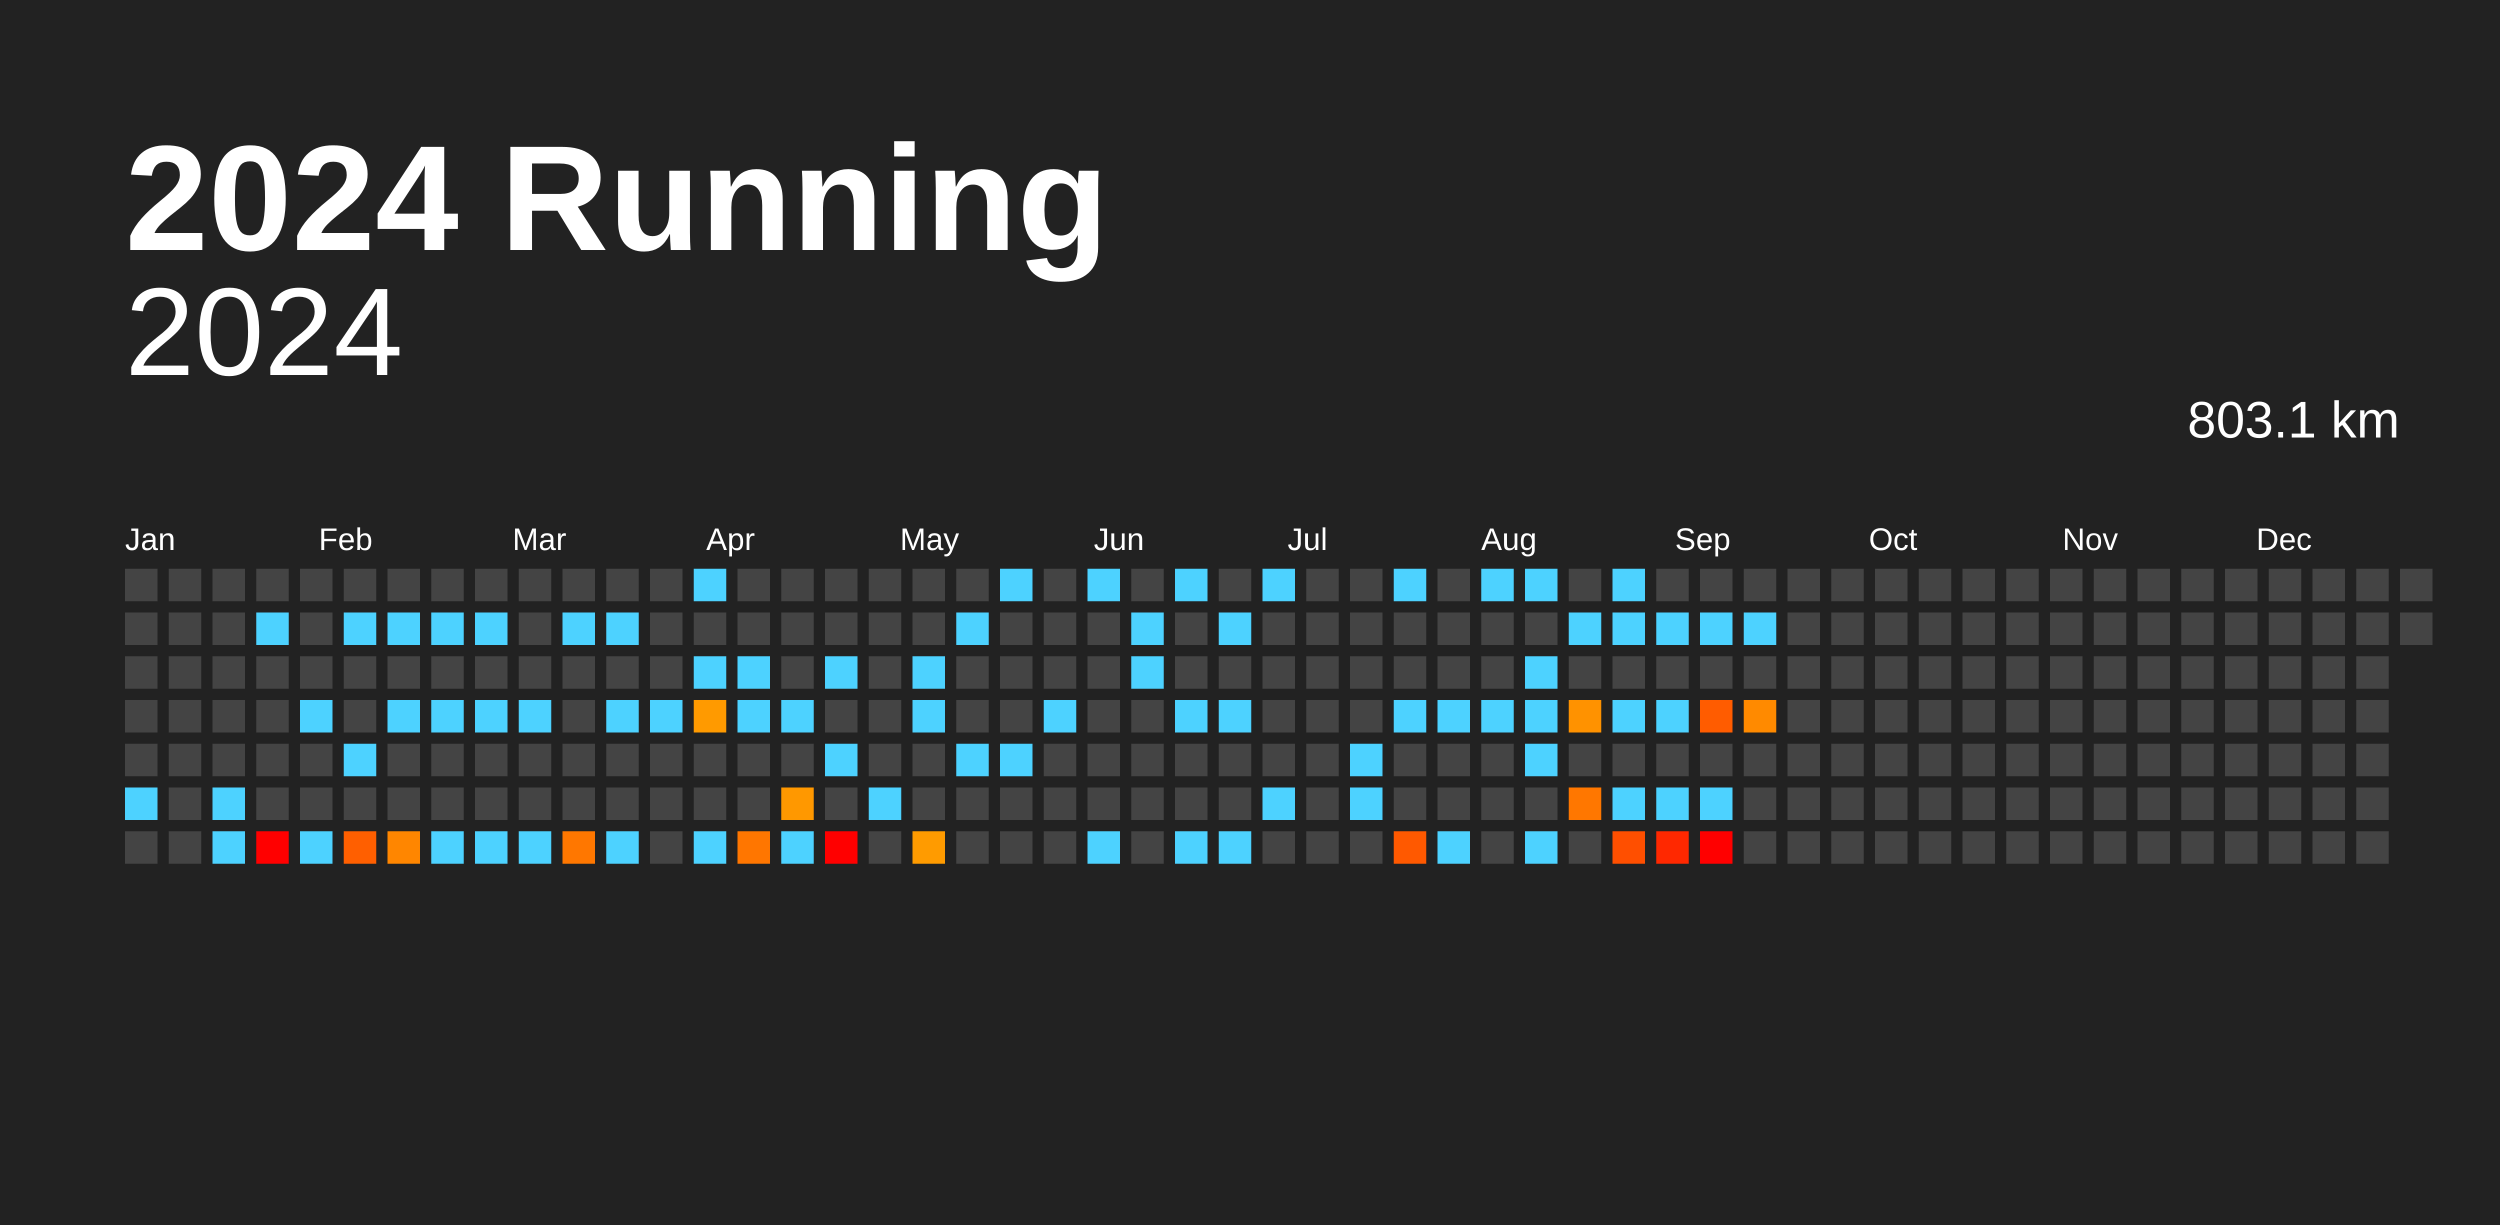
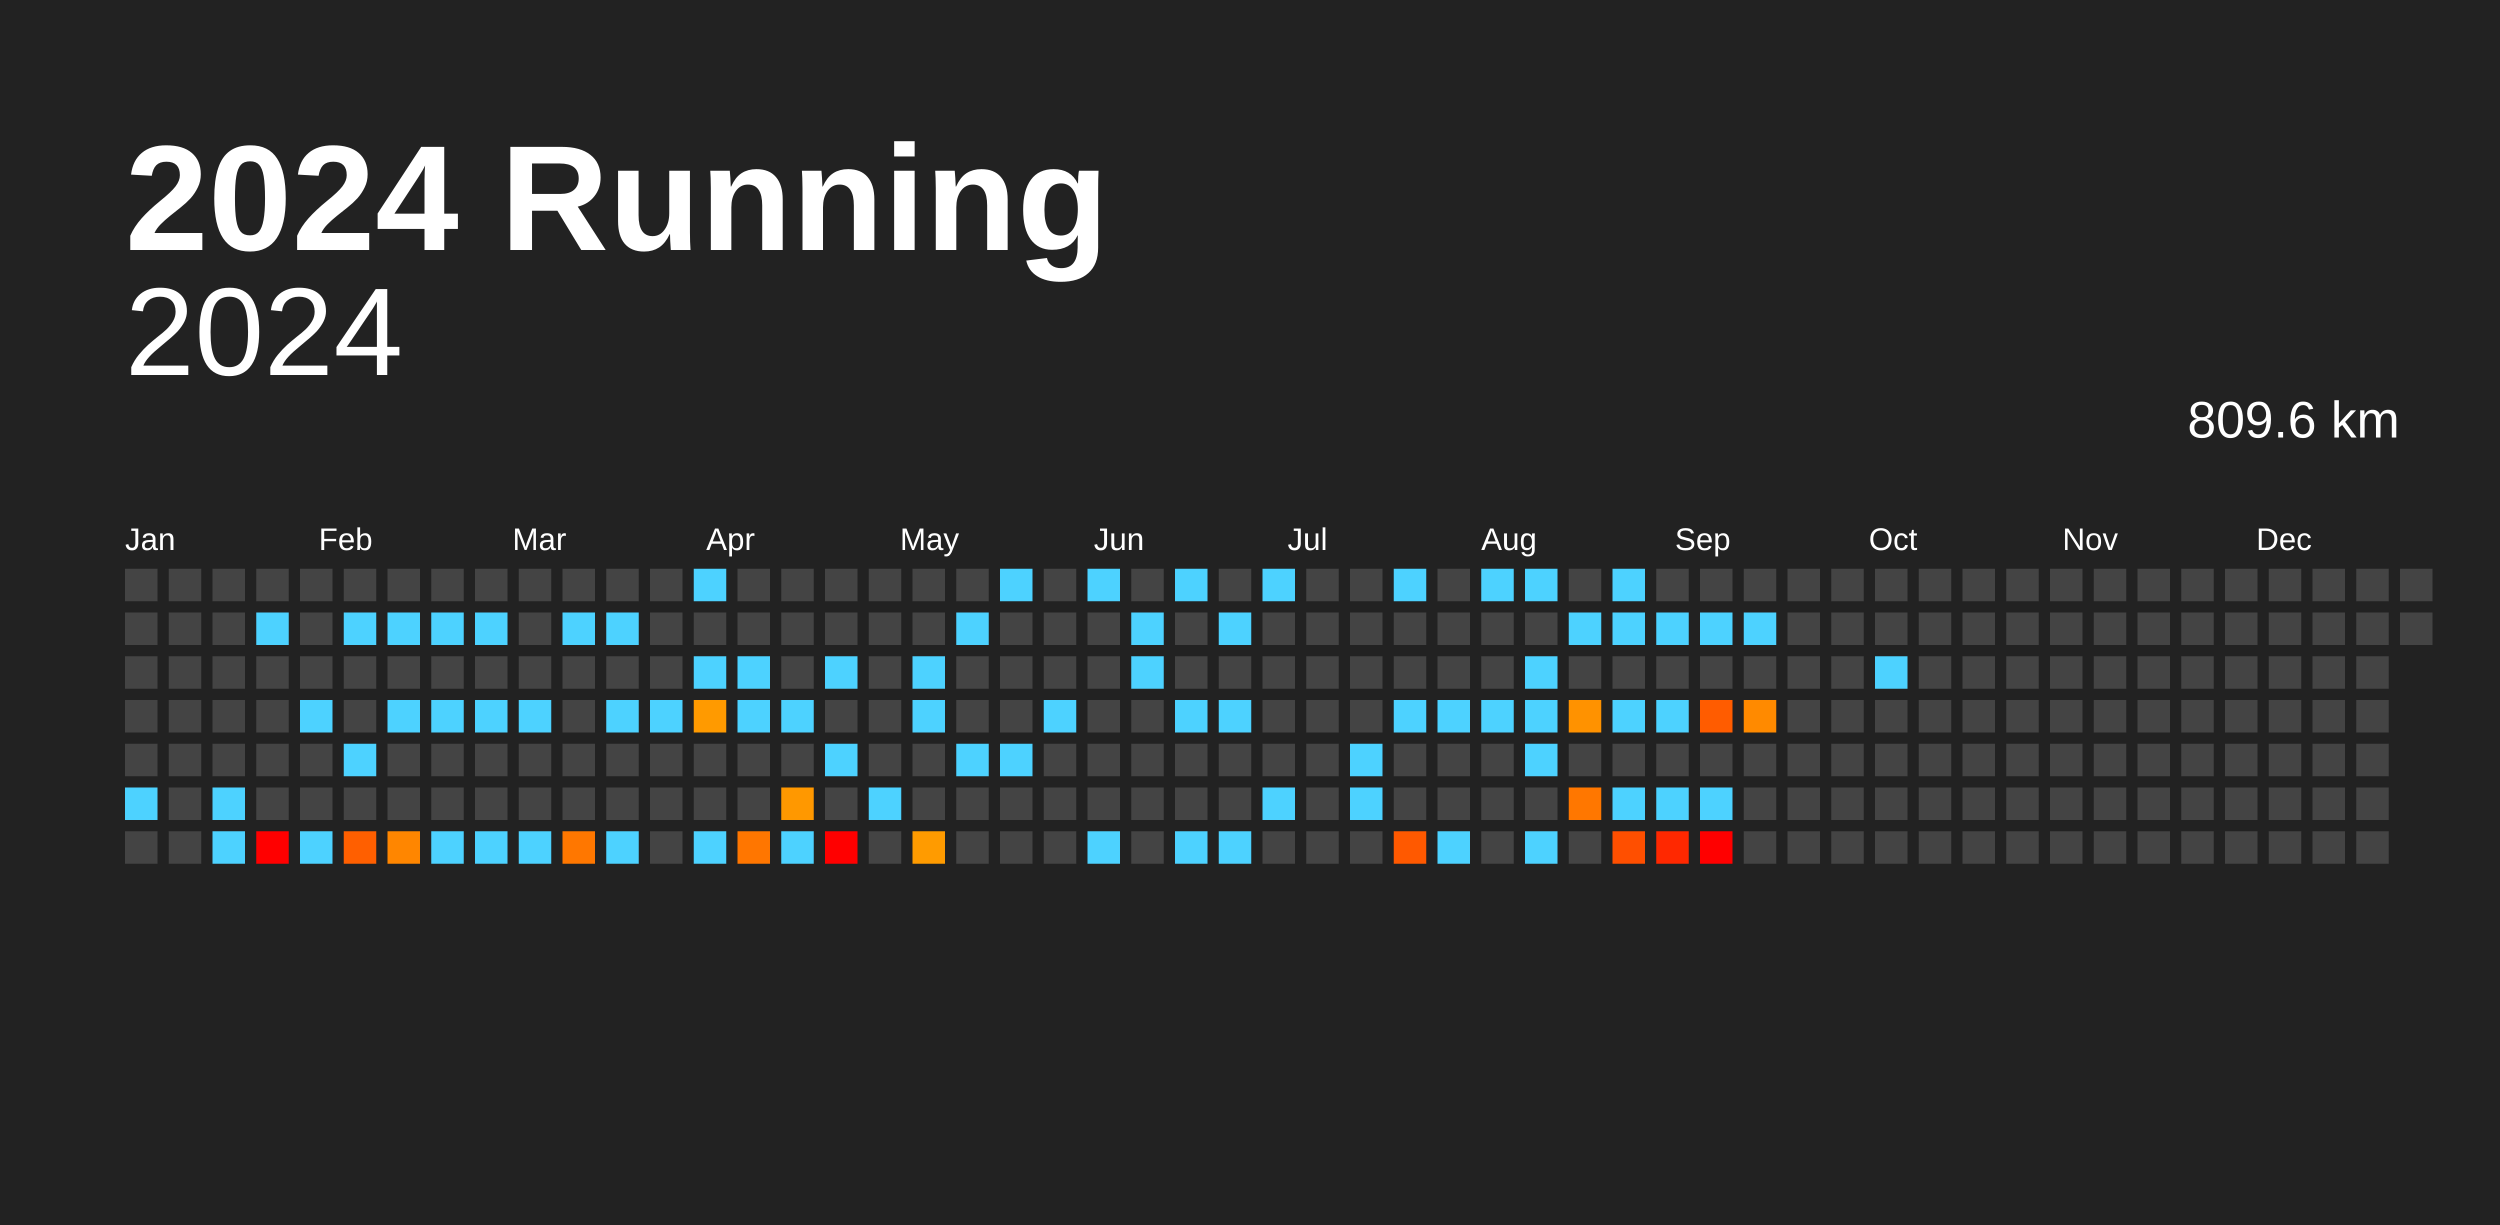
<svg xmlns="http://www.w3.org/2000/svg" baseProfile="full" height="98mm" version="1.1" viewBox="0,0,200,98" width="200mm">
  <defs />
  <rect fill="#222222" height="98" width="200" x="0" y="0" />
  <text fill="#FFFFFF" style="font-size:12px; font-family:Arial; font-weight:bold;" x="10" y="20">2024 Running</text>
  <text alignment-baseline="hanging" fill="#FFFFFF" style="font-size:10.0px; font-family:Arial;" x="10" y="30">2024</text>
-   <text alignment-baseline="hanging" fill="#FFFFFF" style="font-size:4.125px; font-family:Arial;" x="175" y="35">803.1 km</text>
+   <text alignment-baseline="hanging" fill="#FFFFFF" style="font-size:4.125px; font-family:Arial;" x="175" y="35">809.6 km</text>
  <text fill="#FFFFFF" style="font-size:2.5px; font-family:Arial" x="10.0" y="44">Jan</text>
  <text fill="#FFFFFF" style="font-size:2.5px; font-family:Arial" x="25.5" y="44">Feb</text>
  <text fill="#FFFFFF" style="font-size:2.5px; font-family:Arial" x="41.0" y="44">Mar</text>
  <text fill="#FFFFFF" style="font-size:2.5px; font-family:Arial" x="56.5" y="44">Apr</text>
  <text fill="#FFFFFF" style="font-size:2.5px; font-family:Arial" x="72.0" y="44">May</text>
  <text fill="#FFFFFF" style="font-size:2.5px; font-family:Arial" x="87.5" y="44">Jun</text>
  <text fill="#FFFFFF" style="font-size:2.5px; font-family:Arial" x="103.0" y="44">Jul</text>
  <text fill="#FFFFFF" style="font-size:2.5px; font-family:Arial" x="118.5" y="44">Aug</text>
  <text fill="#FFFFFF" style="font-size:2.5px; font-family:Arial" x="134.0" y="44">Sep</text>
  <text fill="#FFFFFF" style="font-size:2.5px; font-family:Arial" x="149.5" y="44">Oct</text>
  <text fill="#FFFFFF" style="font-size:2.5px; font-family:Arial" x="165.0" y="44">Nov</text>
  <text fill="#FFFFFF" style="font-size:2.5px; font-family:Arial" x="180.5" y="44">Dec</text>
  <rect fill="#444444" height="2.6" width="2.6" x="10.0" y="45.5" />
  <rect fill="#444444" height="2.6" width="2.6" x="10.0" y="49.0" />
  <rect fill="#444444" height="2.6" width="2.6" x="10.0" y="52.5" />
  <rect fill="#444444" height="2.6" width="2.6" x="10.0" y="56.0" />
  <rect fill="#444444" height="2.6" width="2.6" x="10.0" y="59.5" />
  <rect fill="#4dd2ff" height="2.6" width="2.6" x="10.0" y="63.0" />
  <rect fill="#444444" height="2.6" width="2.6" x="10.0" y="66.5" />
  <rect fill="#444444" height="2.6" width="2.6" x="13.5" y="45.5" />
  <rect fill="#444444" height="2.6" width="2.6" x="13.5" y="49.0" />
  <rect fill="#444444" height="2.6" width="2.6" x="13.5" y="52.5" />
  <rect fill="#444444" height="2.6" width="2.6" x="13.5" y="56.0" />
  <rect fill="#444444" height="2.6" width="2.6" x="13.5" y="59.5" />
  <rect fill="#444444" height="2.6" width="2.6" x="13.5" y="63.0" />
  <rect fill="#444444" height="2.6" width="2.6" x="13.5" y="66.5" />
  <rect fill="#444444" height="2.6" width="2.6" x="17.0" y="45.5" />
  <rect fill="#444444" height="2.6" width="2.6" x="17.0" y="49.0" />
  <rect fill="#444444" height="2.6" width="2.6" x="17.0" y="52.5" />
  <rect fill="#444444" height="2.6" width="2.6" x="17.0" y="56.0" />
  <rect fill="#444444" height="2.6" width="2.6" x="17.0" y="59.5" />
  <rect fill="#4dd2ff" height="2.6" width="2.6" x="17.0" y="63.0" />
  <rect fill="#4dd2ff" height="2.6" width="2.6" x="17.0" y="66.5" />
  <rect fill="#444444" height="2.6" width="2.6" x="20.5" y="45.5" />
  <rect fill="#4dd2ff" height="2.6" width="2.6" x="20.5" y="49.0" />
  <rect fill="#444444" height="2.6" width="2.6" x="20.5" y="52.5" />
  <rect fill="#444444" height="2.6" width="2.6" x="20.5" y="56.0" />
  <rect fill="#444444" height="2.6" width="2.6" x="20.5" y="59.5" />
  <rect fill="#444444" height="2.6" width="2.6" x="20.5" y="63.0" />
  <rect fill="red" height="2.6" width="2.6" x="20.5" y="66.5" />
  <rect fill="#444444" height="2.6" width="2.6" x="24.0" y="45.5" />
  <rect fill="#444444" height="2.6" width="2.6" x="24.0" y="49.0" />
  <rect fill="#444444" height="2.6" width="2.6" x="24.0" y="52.5" />
  <rect fill="#4dd2ff" height="2.6" width="2.6" x="24.0" y="56.0" />
  <rect fill="#444444" height="2.6" width="2.6" x="24.0" y="59.5" />
  <rect fill="#444444" height="2.6" width="2.6" x="24.0" y="63.0" />
  <rect fill="#4dd2ff" height="2.6" width="2.6" x="24.0" y="66.5" />
  <rect fill="#444444" height="2.6" width="2.6" x="27.5" y="45.5" />
  <rect fill="#4dd2ff" height="2.6" width="2.6" x="27.5" y="49.0" />
  <rect fill="#444444" height="2.6" width="2.6" x="27.5" y="52.5" />
  <rect fill="#444444" height="2.6" width="2.6" x="27.5" y="56.0" />
  <rect fill="#4dd2ff" height="2.6" width="2.6" x="27.5" y="59.5" />
  <rect fill="#444444" height="2.6" width="2.6" x="27.5" y="63.0" />
  <rect fill="#ff5f00" height="2.6" width="2.6" x="27.5" y="66.5" />
  <rect fill="#444444" height="2.6" width="2.6" x="31.0" y="45.5" />
  <rect fill="#4dd2ff" height="2.6" width="2.6" x="31.0" y="49.0" />
  <rect fill="#444444" height="2.6" width="2.6" x="31.0" y="52.5" />
  <rect fill="#4dd2ff" height="2.6" width="2.6" x="31.0" y="56.0" />
  <rect fill="#444444" height="2.6" width="2.6" x="31.0" y="59.5" />
  <rect fill="#444444" height="2.6" width="2.6" x="31.0" y="63.0" />
  <rect fill="#ff8600" height="2.6" width="2.6" x="31.0" y="66.5" />
  <rect fill="#444444" height="2.6" width="2.6" x="34.5" y="45.5" />
  <rect fill="#4dd2ff" height="2.6" width="2.6" x="34.5" y="49.0" />
  <rect fill="#444444" height="2.6" width="2.6" x="34.5" y="52.5" />
  <rect fill="#4dd2ff" height="2.6" width="2.6" x="34.5" y="56.0" />
  <rect fill="#444444" height="2.6" width="2.6" x="34.5" y="59.5" />
  <rect fill="#444444" height="2.6" width="2.6" x="34.5" y="63.0" />
  <rect fill="#4dd2ff" height="2.6" width="2.6" x="34.5" y="66.5" />
  <rect fill="#444444" height="2.6" width="2.6" x="38.0" y="45.5" />
  <rect fill="#4dd2ff" height="2.6" width="2.6" x="38.0" y="49.0" />
  <rect fill="#444444" height="2.6" width="2.6" x="38.0" y="52.5" />
  <rect fill="#4dd2ff" height="2.6" width="2.6" x="38.0" y="56.0" />
  <rect fill="#444444" height="2.6" width="2.6" x="38.0" y="59.5" />
  <rect fill="#444444" height="2.6" width="2.6" x="38.0" y="63.0" />
  <rect fill="#4dd2ff" height="2.6" width="2.6" x="38.0" y="66.5" />
  <rect fill="#444444" height="2.6" width="2.6" x="41.5" y="45.5" />
  <rect fill="#444444" height="2.6" width="2.6" x="41.5" y="49.0" />
  <rect fill="#444444" height="2.6" width="2.6" x="41.5" y="52.5" />
  <rect fill="#4dd2ff" height="2.6" width="2.6" x="41.5" y="56.0" />
  <rect fill="#444444" height="2.6" width="2.6" x="41.5" y="59.5" />
  <rect fill="#444444" height="2.6" width="2.6" x="41.5" y="63.0" />
  <rect fill="#4dd2ff" height="2.6" width="2.6" x="41.5" y="66.5" />
  <rect fill="#444444" height="2.6" width="2.6" x="45.0" y="45.5" />
  <rect fill="#4dd2ff" height="2.6" width="2.6" x="45.0" y="49.0" />
  <rect fill="#444444" height="2.6" width="2.6" x="45.0" y="52.5" />
  <rect fill="#444444" height="2.6" width="2.6" x="45.0" y="56.0" />
  <rect fill="#444444" height="2.6" width="2.6" x="45.0" y="59.5" />
  <rect fill="#444444" height="2.6" width="2.6" x="45.0" y="63.0" />
  <rect fill="#ff7700" height="2.6" width="2.6" x="45.0" y="66.5" />
  <rect fill="#444444" height="2.6" width="2.6" x="48.5" y="45.5" />
  <rect fill="#4dd2ff" height="2.6" width="2.6" x="48.5" y="49.0" />
  <rect fill="#444444" height="2.6" width="2.6" x="48.5" y="52.5" />
  <rect fill="#4dd2ff" height="2.6" width="2.6" x="48.5" y="56.0" />
  <rect fill="#444444" height="2.6" width="2.6" x="48.5" y="59.5" />
  <rect fill="#444444" height="2.6" width="2.6" x="48.5" y="63.0" />
  <rect fill="#4dd2ff" height="2.6" width="2.6" x="48.5" y="66.5" />
  <rect fill="#444444" height="2.6" width="2.6" x="52.0" y="45.5" />
  <rect fill="#444444" height="2.6" width="2.6" x="52.0" y="49.0" />
  <rect fill="#444444" height="2.6" width="2.6" x="52.0" y="52.5" />
  <rect fill="#4dd2ff" height="2.6" width="2.6" x="52.0" y="56.0" />
  <rect fill="#444444" height="2.6" width="2.6" x="52.0" y="59.5" />
  <rect fill="#444444" height="2.6" width="2.6" x="52.0" y="63.0" />
  <rect fill="#444444" height="2.6" width="2.6" x="52.0" y="66.5" />
  <rect fill="#4dd2ff" height="2.6" width="2.6" x="55.5" y="45.5" />
  <rect fill="#444444" height="2.6" width="2.6" x="55.5" y="49.0" />
  <rect fill="#4dd2ff" height="2.6" width="2.6" x="55.5" y="52.5" />
  <rect fill="#ff9a00" height="2.6" width="2.6" x="55.5" y="56.0" />
  <rect fill="#444444" height="2.6" width="2.6" x="55.5" y="59.5" />
  <rect fill="#444444" height="2.6" width="2.6" x="55.5" y="63.0" />
  <rect fill="#4dd2ff" height="2.6" width="2.6" x="55.5" y="66.5" />
  <rect fill="#444444" height="2.6" width="2.6" x="59.0" y="45.5" />
  <rect fill="#444444" height="2.6" width="2.6" x="59.0" y="49.0" />
  <rect fill="#4dd2ff" height="2.6" width="2.6" x="59.0" y="52.5" />
  <rect fill="#4dd2ff" height="2.6" width="2.6" x="59.0" y="56.0" />
  <rect fill="#444444" height="2.6" width="2.6" x="59.0" y="59.5" />
  <rect fill="#444444" height="2.6" width="2.6" x="59.0" y="63.0" />
  <rect fill="#ff7600" height="2.6" width="2.6" x="59.0" y="66.5" />
  <rect fill="#444444" height="2.6" width="2.6" x="62.5" y="45.5" />
  <rect fill="#444444" height="2.6" width="2.6" x="62.5" y="49.0" />
  <rect fill="#444444" height="2.6" width="2.6" x="62.5" y="52.5" />
  <rect fill="#4dd2ff" height="2.6" width="2.6" x="62.5" y="56.0" />
  <rect fill="#444444" height="2.6" width="2.6" x="62.5" y="59.5" />
  <rect fill="#ff9800" height="2.6" width="2.6" x="62.5" y="63.0" />
  <rect fill="#4dd2ff" height="2.6" width="2.6" x="62.5" y="66.5" />
  <rect fill="#444444" height="2.6" width="2.6" x="66.0" y="45.5" />
  <rect fill="#444444" height="2.6" width="2.6" x="66.0" y="49.0" />
  <rect fill="#4dd2ff" height="2.6" width="2.6" x="66.0" y="52.5" />
  <rect fill="#444444" height="2.6" width="2.6" x="66.0" y="56.0" />
  <rect fill="#4dd2ff" height="2.6" width="2.6" x="66.0" y="59.5" />
  <rect fill="#444444" height="2.6" width="2.6" x="66.0" y="63.0" />
  <rect fill="red" height="2.6" width="2.6" x="66.0" y="66.5" />
  <rect fill="#444444" height="2.6" width="2.6" x="69.5" y="45.5" />
  <rect fill="#444444" height="2.6" width="2.6" x="69.5" y="49.0" />
  <rect fill="#444444" height="2.6" width="2.6" x="69.5" y="52.5" />
  <rect fill="#444444" height="2.6" width="2.6" x="69.5" y="56.0" />
  <rect fill="#444444" height="2.6" width="2.6" x="69.5" y="59.5" />
  <rect fill="#4dd2ff" height="2.6" width="2.6" x="69.5" y="63.0" />
  <rect fill="#444444" height="2.6" width="2.6" x="69.5" y="66.5" />
  <rect fill="#444444" height="2.6" width="2.6" x="73.0" y="45.5" />
  <rect fill="#444444" height="2.6" width="2.6" x="73.0" y="49.0" />
  <rect fill="#4dd2ff" height="2.6" width="2.6" x="73.0" y="52.5" />
  <rect fill="#4dd2ff" height="2.6" width="2.6" x="73.0" y="56.0" />
  <rect fill="#444444" height="2.6" width="2.6" x="73.0" y="59.5" />
  <rect fill="#444444" height="2.6" width="2.6" x="73.0" y="63.0" />
  <rect fill="#ff9b00" height="2.6" width="2.6" x="73.0" y="66.5" />
  <rect fill="#444444" height="2.6" width="2.6" x="76.5" y="45.5" />
  <rect fill="#4dd2ff" height="2.6" width="2.6" x="76.5" y="49.0" />
  <rect fill="#444444" height="2.6" width="2.6" x="76.5" y="52.5" />
  <rect fill="#444444" height="2.6" width="2.6" x="76.5" y="56.0" />
  <rect fill="#4dd2ff" height="2.6" width="2.6" x="76.5" y="59.5" />
  <rect fill="#444444" height="2.6" width="2.6" x="76.5" y="63.0" />
  <rect fill="#444444" height="2.6" width="2.6" x="76.5" y="66.5" />
  <rect fill="#4dd2ff" height="2.6" width="2.6" x="80.0" y="45.5" />
  <rect fill="#444444" height="2.6" width="2.6" x="80.0" y="49.0" />
  <rect fill="#444444" height="2.6" width="2.6" x="80.0" y="52.5" />
  <rect fill="#444444" height="2.6" width="2.6" x="80.0" y="56.0" />
  <rect fill="#4dd2ff" height="2.6" width="2.6" x="80.0" y="59.5" />
  <rect fill="#444444" height="2.6" width="2.6" x="80.0" y="63.0" />
  <rect fill="#444444" height="2.6" width="2.6" x="80.0" y="66.5" />
  <rect fill="#444444" height="2.6" width="2.6" x="83.5" y="45.5" />
  <rect fill="#444444" height="2.6" width="2.6" x="83.5" y="49.0" />
  <rect fill="#444444" height="2.6" width="2.6" x="83.5" y="52.5" />
  <rect fill="#4dd2ff" height="2.6" width="2.6" x="83.5" y="56.0" />
  <rect fill="#444444" height="2.6" width="2.6" x="83.5" y="59.5" />
  <rect fill="#444444" height="2.6" width="2.6" x="83.5" y="63.0" />
  <rect fill="#444444" height="2.6" width="2.6" x="83.5" y="66.5" />
  <rect fill="#4dd2ff" height="2.6" width="2.6" x="87.0" y="45.5" />
  <rect fill="#444444" height="2.6" width="2.6" x="87.0" y="49.0" />
  <rect fill="#444444" height="2.6" width="2.6" x="87.0" y="52.5" />
  <rect fill="#444444" height="2.6" width="2.6" x="87.0" y="56.0" />
  <rect fill="#444444" height="2.6" width="2.6" x="87.0" y="59.5" />
  <rect fill="#444444" height="2.6" width="2.6" x="87.0" y="63.0" />
  <rect fill="#4dd2ff" height="2.6" width="2.6" x="87.0" y="66.5" />
  <rect fill="#444444" height="2.6" width="2.6" x="90.5" y="45.5" />
  <rect fill="#4dd2ff" height="2.6" width="2.6" x="90.5" y="49.0" />
  <rect fill="#4dd2ff" height="2.6" width="2.6" x="90.5" y="52.5" />
  <rect fill="#444444" height="2.6" width="2.6" x="90.5" y="56.0" />
  <rect fill="#444444" height="2.6" width="2.6" x="90.5" y="59.5" />
  <rect fill="#444444" height="2.6" width="2.6" x="90.5" y="63.0" />
  <rect fill="#444444" height="2.6" width="2.6" x="90.5" y="66.5" />
  <rect fill="#4dd2ff" height="2.6" width="2.6" x="94.0" y="45.5" />
  <rect fill="#444444" height="2.6" width="2.6" x="94.0" y="49.0" />
  <rect fill="#444444" height="2.6" width="2.6" x="94.0" y="52.5" />
  <rect fill="#4dd2ff" height="2.6" width="2.6" x="94.0" y="56.0" />
  <rect fill="#444444" height="2.6" width="2.6" x="94.0" y="59.5" />
  <rect fill="#444444" height="2.6" width="2.6" x="94.0" y="63.0" />
  <rect fill="#4dd2ff" height="2.6" width="2.6" x="94.0" y="66.5" />
  <rect fill="#444444" height="2.6" width="2.6" x="97.5" y="45.5" />
  <rect fill="#4dd2ff" height="2.6" width="2.6" x="97.5" y="49.0" />
  <rect fill="#444444" height="2.6" width="2.6" x="97.5" y="52.5" />
  <rect fill="#4dd2ff" height="2.6" width="2.6" x="97.5" y="56.0" />
  <rect fill="#444444" height="2.6" width="2.6" x="97.5" y="59.5" />
  <rect fill="#444444" height="2.6" width="2.6" x="97.5" y="63.0" />
  <rect fill="#4dd2ff" height="2.6" width="2.6" x="97.5" y="66.5" />
  <rect fill="#4dd2ff" height="2.6" width="2.6" x="101.0" y="45.5" />
  <rect fill="#444444" height="2.6" width="2.6" x="101.0" y="49.0" />
  <rect fill="#444444" height="2.6" width="2.6" x="101.0" y="52.5" />
  <rect fill="#444444" height="2.6" width="2.6" x="101.0" y="56.0" />
  <rect fill="#444444" height="2.6" width="2.6" x="101.0" y="59.5" />
  <rect fill="#4dd2ff" height="2.6" width="2.6" x="101.0" y="63.0" />
  <rect fill="#444444" height="2.6" width="2.6" x="101.0" y="66.5" />
  <rect fill="#444444" height="2.6" width="2.6" x="104.5" y="45.5" />
  <rect fill="#444444" height="2.6" width="2.6" x="104.5" y="49.0" />
  <rect fill="#444444" height="2.6" width="2.6" x="104.5" y="52.5" />
  <rect fill="#444444" height="2.6" width="2.6" x="104.5" y="56.0" />
  <rect fill="#444444" height="2.6" width="2.6" x="104.5" y="59.5" />
  <rect fill="#444444" height="2.6" width="2.6" x="104.5" y="63.0" />
  <rect fill="#444444" height="2.6" width="2.6" x="104.5" y="66.5" />
  <rect fill="#444444" height="2.6" width="2.6" x="108.0" y="45.5" />
  <rect fill="#444444" height="2.6" width="2.6" x="108.0" y="49.0" />
  <rect fill="#444444" height="2.6" width="2.6" x="108.0" y="52.5" />
  <rect fill="#444444" height="2.6" width="2.6" x="108.0" y="56.0" />
  <rect fill="#4dd2ff" height="2.6" width="2.6" x="108.0" y="59.5" />
  <rect fill="#4dd2ff" height="2.6" width="2.6" x="108.0" y="63.0" />
  <rect fill="#444444" height="2.6" width="2.6" x="108.0" y="66.5" />
  <rect fill="#4dd2ff" height="2.6" width="2.6" x="111.5" y="45.5" />
  <rect fill="#444444" height="2.6" width="2.6" x="111.5" y="49.0" />
  <rect fill="#444444" height="2.6" width="2.6" x="111.5" y="52.5" />
  <rect fill="#4dd2ff" height="2.6" width="2.6" x="111.5" y="56.0" />
  <rect fill="#444444" height="2.6" width="2.6" x="111.5" y="59.5" />
  <rect fill="#444444" height="2.6" width="2.6" x="111.5" y="63.0" />
  <rect fill="#ff5900" height="2.6" width="2.6" x="111.5" y="66.5" />
  <rect fill="#444444" height="2.6" width="2.6" x="115.0" y="45.5" />
  <rect fill="#444444" height="2.6" width="2.6" x="115.0" y="49.0" />
  <rect fill="#444444" height="2.6" width="2.6" x="115.0" y="52.5" />
  <rect fill="#4dd2ff" height="2.6" width="2.6" x="115.0" y="56.0" />
  <rect fill="#444444" height="2.6" width="2.6" x="115.0" y="59.5" />
  <rect fill="#444444" height="2.6" width="2.6" x="115.0" y="63.0" />
  <rect fill="#4dd2ff" height="2.6" width="2.6" x="115.0" y="66.5" />
  <rect fill="#4dd2ff" height="2.6" width="2.6" x="118.5" y="45.5" />
  <rect fill="#444444" height="2.6" width="2.6" x="118.5" y="49.0" />
  <rect fill="#444444" height="2.6" width="2.6" x="118.5" y="52.5" />
  <rect fill="#4dd2ff" height="2.6" width="2.6" x="118.5" y="56.0" />
  <rect fill="#444444" height="2.6" width="2.6" x="118.5" y="59.5" />
  <rect fill="#444444" height="2.6" width="2.6" x="118.5" y="63.0" />
  <rect fill="#444444" height="2.6" width="2.6" x="118.5" y="66.5" />
  <rect fill="#4dd2ff" height="2.6" width="2.6" x="122.0" y="45.5" />
  <rect fill="#444444" height="2.6" width="2.6" x="122.0" y="49.0" />
  <rect fill="#4dd2ff" height="2.6" width="2.6" x="122.0" y="52.5" />
  <rect fill="#4dd2ff" height="2.6" width="2.6" x="122.0" y="56.0" />
  <rect fill="#4dd2ff" height="2.6" width="2.6" x="122.0" y="59.5" />
  <rect fill="#444444" height="2.6" width="2.6" x="122.0" y="63.0" />
  <rect fill="#4dd2ff" height="2.6" width="2.6" x="122.0" y="66.5" />
  <rect fill="#444444" height="2.6" width="2.6" x="125.5" y="45.5" />
  <rect fill="#4dd2ff" height="2.6" width="2.6" x="125.5" y="49.0" />
  <rect fill="#444444" height="2.6" width="2.6" x="125.5" y="52.5" />
  <rect fill="#ff9200" height="2.6" width="2.6" x="125.5" y="56.0" />
  <rect fill="#444444" height="2.6" width="2.6" x="125.5" y="59.5" />
  <rect fill="#ff7700" height="2.6" width="2.6" x="125.5" y="63.0" />
  <rect fill="#444444" height="2.6" width="2.6" x="125.5" y="66.5" />
  <rect fill="#4dd2ff" height="2.6" width="2.6" x="129.0" y="45.5" />
  <rect fill="#4dd2ff" height="2.6" width="2.6" x="129.0" y="49.0" />
  <rect fill="#444444" height="2.6" width="2.6" x="129.0" y="52.5" />
  <rect fill="#4dd2ff" height="2.6" width="2.6" x="129.0" y="56.0" />
  <rect fill="#444444" height="2.6" width="2.6" x="129.0" y="59.5" />
  <rect fill="#4dd2ff" height="2.6" width="2.6" x="129.0" y="63.0" />
  <rect fill="#ff4f00" height="2.6" width="2.6" x="129.0" y="66.5" />
  <rect fill="#444444" height="2.6" width="2.6" x="132.5" y="45.5" />
  <rect fill="#4dd2ff" height="2.6" width="2.6" x="132.5" y="49.0" />
  <rect fill="#444444" height="2.6" width="2.6" x="132.5" y="52.5" />
  <rect fill="#4dd2ff" height="2.6" width="2.6" x="132.5" y="56.0" />
  <rect fill="#444444" height="2.6" width="2.6" x="132.5" y="59.5" />
  <rect fill="#4dd2ff" height="2.6" width="2.6" x="132.5" y="63.0" />
  <rect fill="#ff2800" height="2.6" width="2.6" x="132.5" y="66.5" />
  <rect fill="#444444" height="2.6" width="2.6" x="136.0" y="45.5" />
  <rect fill="#4dd2ff" height="2.6" width="2.6" x="136.0" y="49.0" />
  <rect fill="#444444" height="2.6" width="2.6" x="136.0" y="52.5" />
  <rect fill="#ff5c00" height="2.6" width="2.6" x="136.0" y="56.0" />
  <rect fill="#444444" height="2.6" width="2.6" x="136.0" y="59.5" />
  <rect fill="#4dd2ff" height="2.6" width="2.6" x="136.0" y="63.0" />
  <rect fill="red" height="2.6" width="2.6" x="136.0" y="66.5" />
  <rect fill="#444444" height="2.6" width="2.6" x="139.5" y="45.5" />
  <rect fill="#4dd2ff" height="2.6" width="2.6" x="139.5" y="49.0" />
  <rect fill="#444444" height="2.6" width="2.6" x="139.5" y="52.5" />
  <rect fill="#ff8a00" height="2.6" width="2.6" x="139.5" y="56.0" />
  <rect fill="#444444" height="2.6" width="2.6" x="139.5" y="59.5" />
  <rect fill="#444444" height="2.6" width="2.6" x="139.5" y="63.0" />
  <rect fill="#444444" height="2.6" width="2.6" x="139.5" y="66.5" />
  <rect fill="#444444" height="2.6" width="2.6" x="143.0" y="45.5" />
  <rect fill="#444444" height="2.6" width="2.6" x="143.0" y="49.0" />
  <rect fill="#444444" height="2.6" width="2.6" x="143.0" y="52.5" />
  <rect fill="#444444" height="2.6" width="2.6" x="143.0" y="56.0" />
  <rect fill="#444444" height="2.6" width="2.6" x="143.0" y="59.5" />
  <rect fill="#444444" height="2.6" width="2.6" x="143.0" y="63.0" />
  <rect fill="#444444" height="2.6" width="2.6" x="143.0" y="66.5" />
  <rect fill="#444444" height="2.6" width="2.6" x="146.5" y="45.5" />
  <rect fill="#444444" height="2.6" width="2.6" x="146.5" y="49.0" />
  <rect fill="#444444" height="2.6" width="2.6" x="146.5" y="52.5" />
  <rect fill="#444444" height="2.6" width="2.6" x="146.5" y="56.0" />
  <rect fill="#444444" height="2.6" width="2.6" x="146.5" y="59.5" />
  <rect fill="#444444" height="2.6" width="2.6" x="146.5" y="63.0" />
  <rect fill="#444444" height="2.6" width="2.6" x="146.5" y="66.5" />
  <rect fill="#444444" height="2.6" width="2.6" x="150.0" y="45.5" />
  <rect fill="#444444" height="2.6" width="2.6" x="150.0" y="49.0" />
-   <rect fill="#444444" height="2.6" width="2.6" x="150.0" y="52.5" />
+   <rect fill="#4dd2ff" height="2.6" width="2.6" x="150.0" y="52.5" />
  <rect fill="#444444" height="2.6" width="2.6" x="150.0" y="56.0" />
  <rect fill="#444444" height="2.6" width="2.6" x="150.0" y="59.5" />
  <rect fill="#444444" height="2.6" width="2.6" x="150.0" y="63.0" />
  <rect fill="#444444" height="2.6" width="2.6" x="150.0" y="66.5" />
  <rect fill="#444444" height="2.6" width="2.6" x="153.5" y="45.5" />
  <rect fill="#444444" height="2.6" width="2.6" x="153.5" y="49.0" />
  <rect fill="#444444" height="2.6" width="2.6" x="153.5" y="52.5" />
  <rect fill="#444444" height="2.6" width="2.6" x="153.5" y="56.0" />
  <rect fill="#444444" height="2.6" width="2.6" x="153.5" y="59.5" />
  <rect fill="#444444" height="2.6" width="2.6" x="153.5" y="63.0" />
  <rect fill="#444444" height="2.6" width="2.6" x="153.5" y="66.5" />
  <rect fill="#444444" height="2.6" width="2.6" x="157.0" y="45.5" />
  <rect fill="#444444" height="2.6" width="2.6" x="157.0" y="49.0" />
  <rect fill="#444444" height="2.6" width="2.6" x="157.0" y="52.5" />
  <rect fill="#444444" height="2.6" width="2.6" x="157.0" y="56.0" />
  <rect fill="#444444" height="2.6" width="2.6" x="157.0" y="59.5" />
  <rect fill="#444444" height="2.6" width="2.6" x="157.0" y="63.0" />
  <rect fill="#444444" height="2.6" width="2.6" x="157.0" y="66.5" />
  <rect fill="#444444" height="2.6" width="2.6" x="160.5" y="45.5" />
  <rect fill="#444444" height="2.6" width="2.6" x="160.5" y="49.0" />
  <rect fill="#444444" height="2.6" width="2.6" x="160.5" y="52.5" />
  <rect fill="#444444" height="2.6" width="2.6" x="160.5" y="56.0" />
  <rect fill="#444444" height="2.6" width="2.6" x="160.5" y="59.5" />
  <rect fill="#444444" height="2.6" width="2.6" x="160.5" y="63.0" />
  <rect fill="#444444" height="2.6" width="2.6" x="160.5" y="66.5" />
  <rect fill="#444444" height="2.6" width="2.6" x="164.0" y="45.5" />
  <rect fill="#444444" height="2.6" width="2.6" x="164.0" y="49.0" />
  <rect fill="#444444" height="2.6" width="2.6" x="164.0" y="52.5" />
  <rect fill="#444444" height="2.6" width="2.6" x="164.0" y="56.0" />
  <rect fill="#444444" height="2.6" width="2.6" x="164.0" y="59.5" />
  <rect fill="#444444" height="2.6" width="2.6" x="164.0" y="63.0" />
  <rect fill="#444444" height="2.6" width="2.6" x="164.0" y="66.5" />
  <rect fill="#444444" height="2.6" width="2.6" x="167.5" y="45.5" />
  <rect fill="#444444" height="2.6" width="2.6" x="167.5" y="49.0" />
  <rect fill="#444444" height="2.6" width="2.6" x="167.5" y="52.5" />
  <rect fill="#444444" height="2.6" width="2.6" x="167.5" y="56.0" />
  <rect fill="#444444" height="2.6" width="2.6" x="167.5" y="59.5" />
  <rect fill="#444444" height="2.6" width="2.6" x="167.5" y="63.0" />
  <rect fill="#444444" height="2.6" width="2.6" x="167.5" y="66.5" />
  <rect fill="#444444" height="2.6" width="2.6" x="171.0" y="45.5" />
  <rect fill="#444444" height="2.6" width="2.6" x="171.0" y="49.0" />
  <rect fill="#444444" height="2.6" width="2.6" x="171.0" y="52.5" />
  <rect fill="#444444" height="2.6" width="2.6" x="171.0" y="56.0" />
  <rect fill="#444444" height="2.6" width="2.6" x="171.0" y="59.5" />
  <rect fill="#444444" height="2.6" width="2.6" x="171.0" y="63.0" />
  <rect fill="#444444" height="2.6" width="2.6" x="171.0" y="66.5" />
  <rect fill="#444444" height="2.6" width="2.6" x="174.5" y="45.5" />
  <rect fill="#444444" height="2.6" width="2.6" x="174.5" y="49.0" />
  <rect fill="#444444" height="2.6" width="2.6" x="174.5" y="52.5" />
  <rect fill="#444444" height="2.6" width="2.6" x="174.5" y="56.0" />
  <rect fill="#444444" height="2.6" width="2.6" x="174.5" y="59.5" />
  <rect fill="#444444" height="2.6" width="2.6" x="174.5" y="63.0" />
  <rect fill="#444444" height="2.6" width="2.6" x="174.5" y="66.5" />
  <rect fill="#444444" height="2.6" width="2.6" x="178.0" y="45.5" />
  <rect fill="#444444" height="2.6" width="2.6" x="178.0" y="49.0" />
  <rect fill="#444444" height="2.6" width="2.6" x="178.0" y="52.5" />
  <rect fill="#444444" height="2.6" width="2.6" x="178.0" y="56.0" />
  <rect fill="#444444" height="2.6" width="2.6" x="178.0" y="59.5" />
  <rect fill="#444444" height="2.6" width="2.6" x="178.0" y="63.0" />
  <rect fill="#444444" height="2.6" width="2.6" x="178.0" y="66.5" />
  <rect fill="#444444" height="2.6" width="2.6" x="181.5" y="45.5" />
  <rect fill="#444444" height="2.6" width="2.6" x="181.5" y="49.0" />
  <rect fill="#444444" height="2.6" width="2.6" x="181.5" y="52.5" />
  <rect fill="#444444" height="2.6" width="2.6" x="181.5" y="56.0" />
  <rect fill="#444444" height="2.6" width="2.6" x="181.5" y="59.5" />
  <rect fill="#444444" height="2.6" width="2.6" x="181.5" y="63.0" />
  <rect fill="#444444" height="2.6" width="2.6" x="181.5" y="66.5" />
  <rect fill="#444444" height="2.6" width="2.6" x="185.0" y="45.5" />
  <rect fill="#444444" height="2.6" width="2.6" x="185.0" y="49.0" />
  <rect fill="#444444" height="2.6" width="2.6" x="185.0" y="52.5" />
  <rect fill="#444444" height="2.6" width="2.6" x="185.0" y="56.0" />
  <rect fill="#444444" height="2.6" width="2.6" x="185.0" y="59.5" />
  <rect fill="#444444" height="2.6" width="2.6" x="185.0" y="63.0" />
  <rect fill="#444444" height="2.6" width="2.6" x="185.0" y="66.5" />
  <rect fill="#444444" height="2.6" width="2.6" x="188.5" y="45.5" />
  <rect fill="#444444" height="2.6" width="2.6" x="188.5" y="49.0" />
  <rect fill="#444444" height="2.6" width="2.6" x="188.5" y="52.5" />
  <rect fill="#444444" height="2.6" width="2.6" x="188.5" y="56.0" />
  <rect fill="#444444" height="2.6" width="2.6" x="188.5" y="59.5" />
  <rect fill="#444444" height="2.6" width="2.6" x="188.5" y="63.0" />
  <rect fill="#444444" height="2.6" width="2.6" x="188.5" y="66.5" />
  <rect fill="#444444" height="2.6" width="2.6" x="192.0" y="45.5" />
  <rect fill="#444444" height="2.6" width="2.6" x="192.0" y="49.0" />
</svg>
